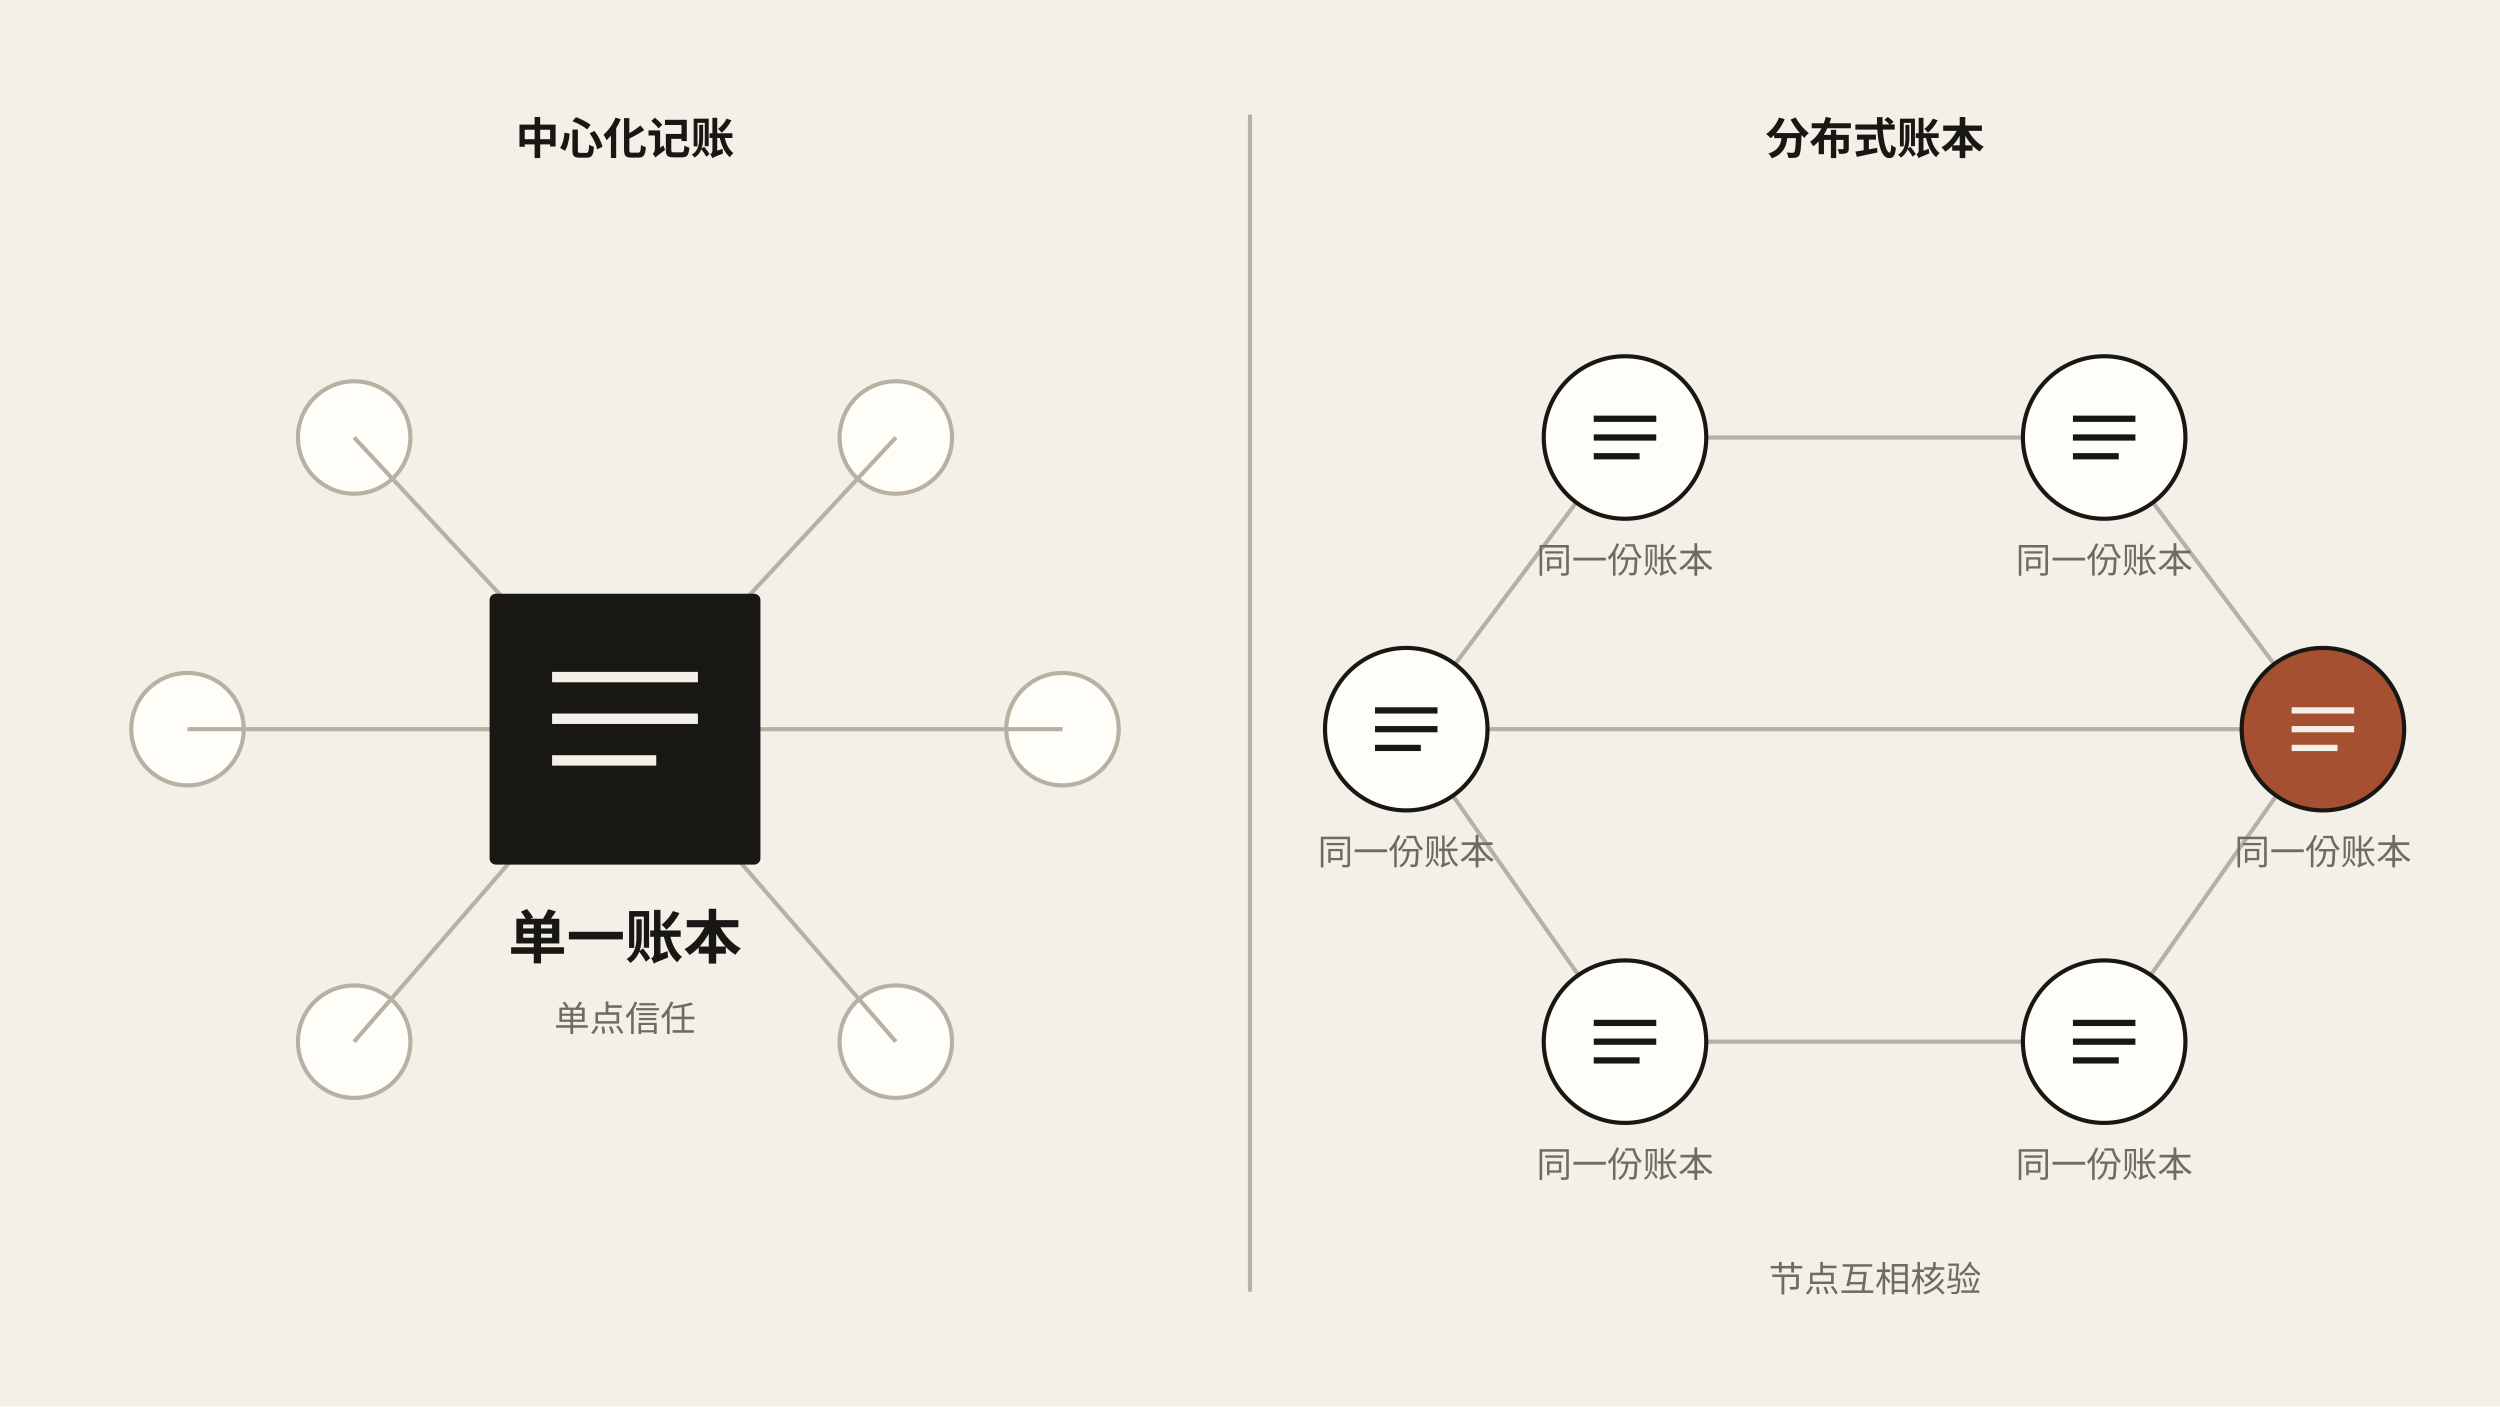
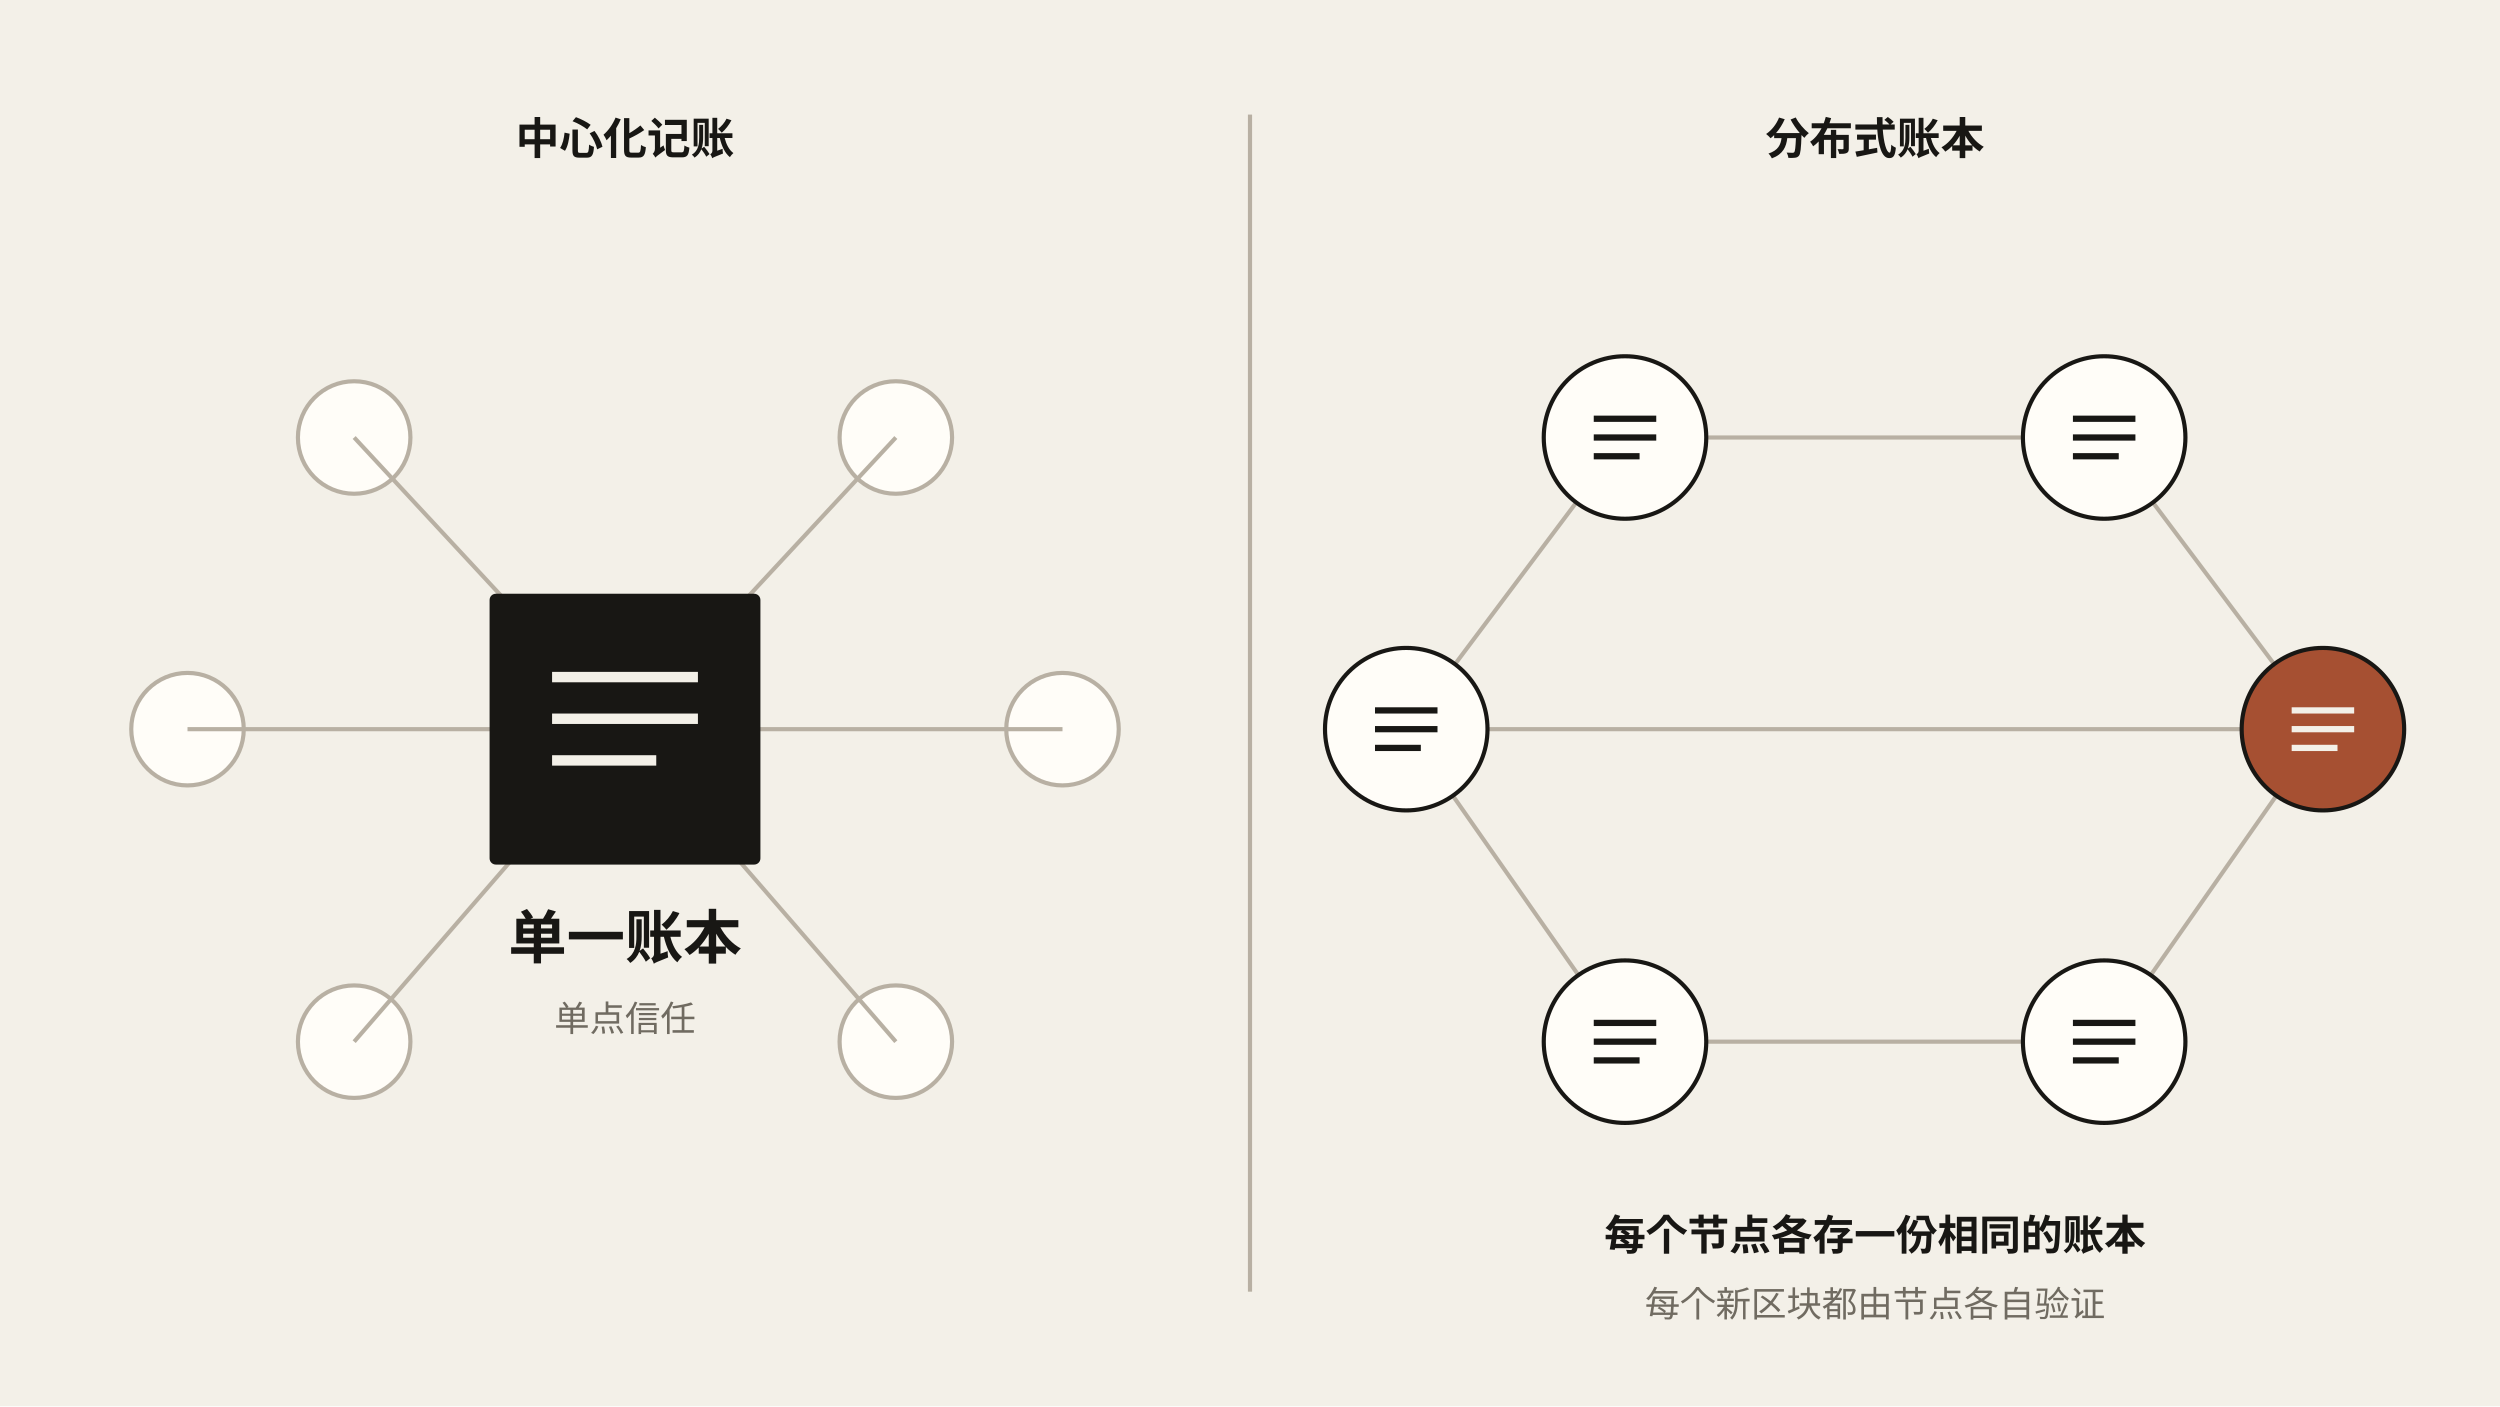
<svg xmlns="http://www.w3.org/2000/svg" width="1200" height="675" viewBox="0 0 1200 675" role="img" aria-labelledby="title desc">
  <rect width="1200" height="675" fill="#f3f0e8" />
  <style>
    text { font-family: Arial, "Microsoft YaHei", "PingFang SC", sans-serif; fill: #181714; letter-spacing: 0; }
    .eyebrow { font-size: 21px; font-weight: 700; }
    .label { font-size: 28px; font-weight: 700; }
    .small { font-size: 17px; fill: #706b61; }
    .number { font-size: 17px; font-weight: 700; fill: #a65032; }
    .inverse { fill: #f3f0e8; }
    .node { fill: #fffdf8; stroke: #181714; stroke-width: 2; }
    .soft { fill: none; stroke: #b8b0a3; stroke-width: 2; }
    .strong { fill: none; stroke: #181714; stroke-width: 3; }
    .accent { fill: none; stroke: #a65032; stroke-width: 4; }
  </style>
  <defs>
    <marker id="arrow" viewBox="0 0 10 10" refX="8" refY="5" markerWidth="7" markerHeight="7" orient="auto-start-reverse">
      <path d="M 0 0 L 10 5 L 0 10 z" fill="#181714" />
    </marker>
    <marker id="arrow-accent" viewBox="0 0 10 10" refX="8" refY="5" markerWidth="7" markerHeight="7" orient="auto-start-reverse">
      <path d="M 0 0 L 10 5 L 0 10 z" fill="#a65032" />
    </marker>
  </defs>
  <text class="eyebrow" x="300" y="74" text-anchor="middle">中心化记账</text>
  <text class="eyebrow" x="900" y="74" text-anchor="middle">分布式账本</text>
  <path class="soft" d="M600 55 V620" />
  <circle cx="170" cy="210" r="27" fill="#fffdf8" stroke="#b8b0a3" stroke-width="2" />
  <path class="soft" d="M170 210 L300 350" />
  <circle cx="90" cy="350" r="27" fill="#fffdf8" stroke="#b8b0a3" stroke-width="2" />
  <path class="soft" d="M90 350 L300 350" />
  <circle cx="170" cy="500" r="27" fill="#fffdf8" stroke="#b8b0a3" stroke-width="2" />
  <path class="soft" d="M170 500 L300 350" />
  <circle cx="430" cy="210" r="27" fill="#fffdf8" stroke="#b8b0a3" stroke-width="2" />
  <path class="soft" d="M430 210 L300 350" />
  <circle cx="510" cy="350" r="27" fill="#fffdf8" stroke="#b8b0a3" stroke-width="2" />
  <path class="soft" d="M510 350 L300 350" />
  <circle cx="430" cy="500" r="27" fill="#fffdf8" stroke="#b8b0a3" stroke-width="2" />
  <path class="soft" d="M430 500 L300 350" />
  <rect x="235" y="285" width="130" height="130" rx="3" fill="#181714" />
  <path d="M265 325 h70 M265 345 h70 M265 365 h50" stroke="#f3f0e8" stroke-width="5" />
  <text class="label" x="300" y="460" text-anchor="middle">单一账本</text>
  <text class="small" x="300" y="495" text-anchor="middle">单点信任</text>
  <path class="soft" d="M780 210 L675 350" />
  <path class="soft" d="M780 210 L1010 210" />
  <path class="soft" d="M675 350 L780 500" />
  <path class="soft" d="M675 350 L1115 350" />
  <path class="soft" d="M780 500 L1010 500" />
  <path class="soft" d="M1010 210 L1115 350" />
  <path class="soft" d="M1115 350 L1010 500" />
  <g>
    <circle cx="780" cy="210" r="39" fill="#fffdf8" stroke="#181714" stroke-width="2" />
    <path d="M765 201 h30 M765 210 h30 M765 219 h22" stroke="#181714" stroke-width="3" />
-     <text class="small" x="780" y="275" text-anchor="middle">同一份账本</text>
  </g>
  <g>
    <circle cx="675" cy="350" r="39" fill="#fffdf8" stroke="#181714" stroke-width="2" />
    <path d="M660 341 h30 M660 350 h30 M660 359 h22" stroke="#181714" stroke-width="3" />
-     <text class="small" x="675" y="415" text-anchor="middle">同一份账本</text>
  </g>
  <g>
    <circle cx="780" cy="500" r="39" fill="#fffdf8" stroke="#181714" stroke-width="2" />
    <path d="M765 491 h30 M765 500 h30 M765 509 h22" stroke="#181714" stroke-width="3" />
-     <text class="small" x="780" y="565" text-anchor="middle">同一份账本</text>
  </g>
  <g>
    <circle cx="1010" cy="210" r="39" fill="#fffdf8" stroke="#181714" stroke-width="2" />
    <path d="M995 201 h30 M995 210 h30 M995 219 h22" stroke="#181714" stroke-width="3" />
-     <text class="small" x="1010" y="275" text-anchor="middle">同一份账本</text>
  </g>
  <g>
    <circle cx="1115" cy="350" r="39" fill="#a65032" stroke="#181714" stroke-width="2" />
    <path d="M1100 341 h30 M1100 350 h30 M1100 359 h22" stroke="#f3f0e8" stroke-width="3" />
-     <text class="small" x="1115" y="415" text-anchor="middle">同一份账本</text>
  </g>
  <g>
    <circle cx="1010" cy="500" r="39" fill="#fffdf8" stroke="#181714" stroke-width="2" />
    <path d="M995 491 h30 M995 500 h30 M995 509 h22" stroke="#181714" stroke-width="3" />
-     <text class="small" x="1010" y="565" text-anchor="middle">同一份账本</text>
  </g>
-   <text class="small" x="900" y="620" text-anchor="middle">节点互相核验</text>
+   <text class="label" x="900" y="600" text-anchor="middle" style="font-size:20px">每个节点各存一份相同的账本</text>
+   <text class="small" x="900" y="632" text-anchor="middle">每个新区块都由节点各自验证</text>
</svg>
